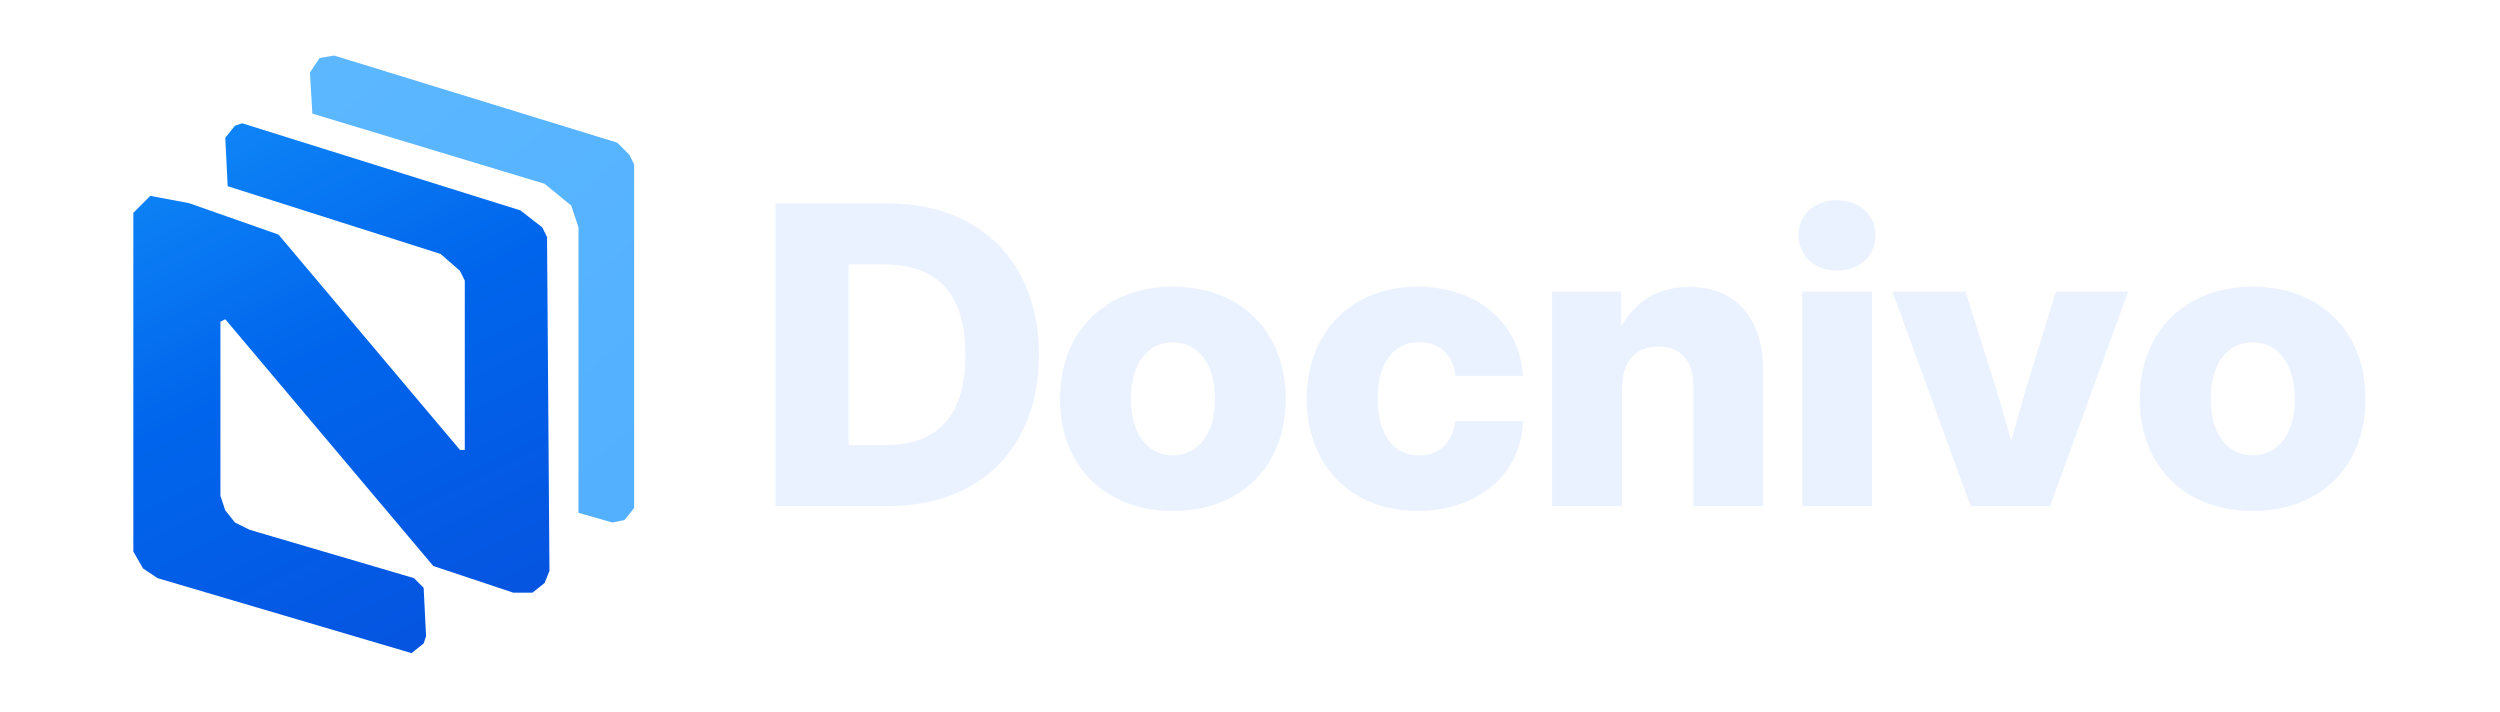
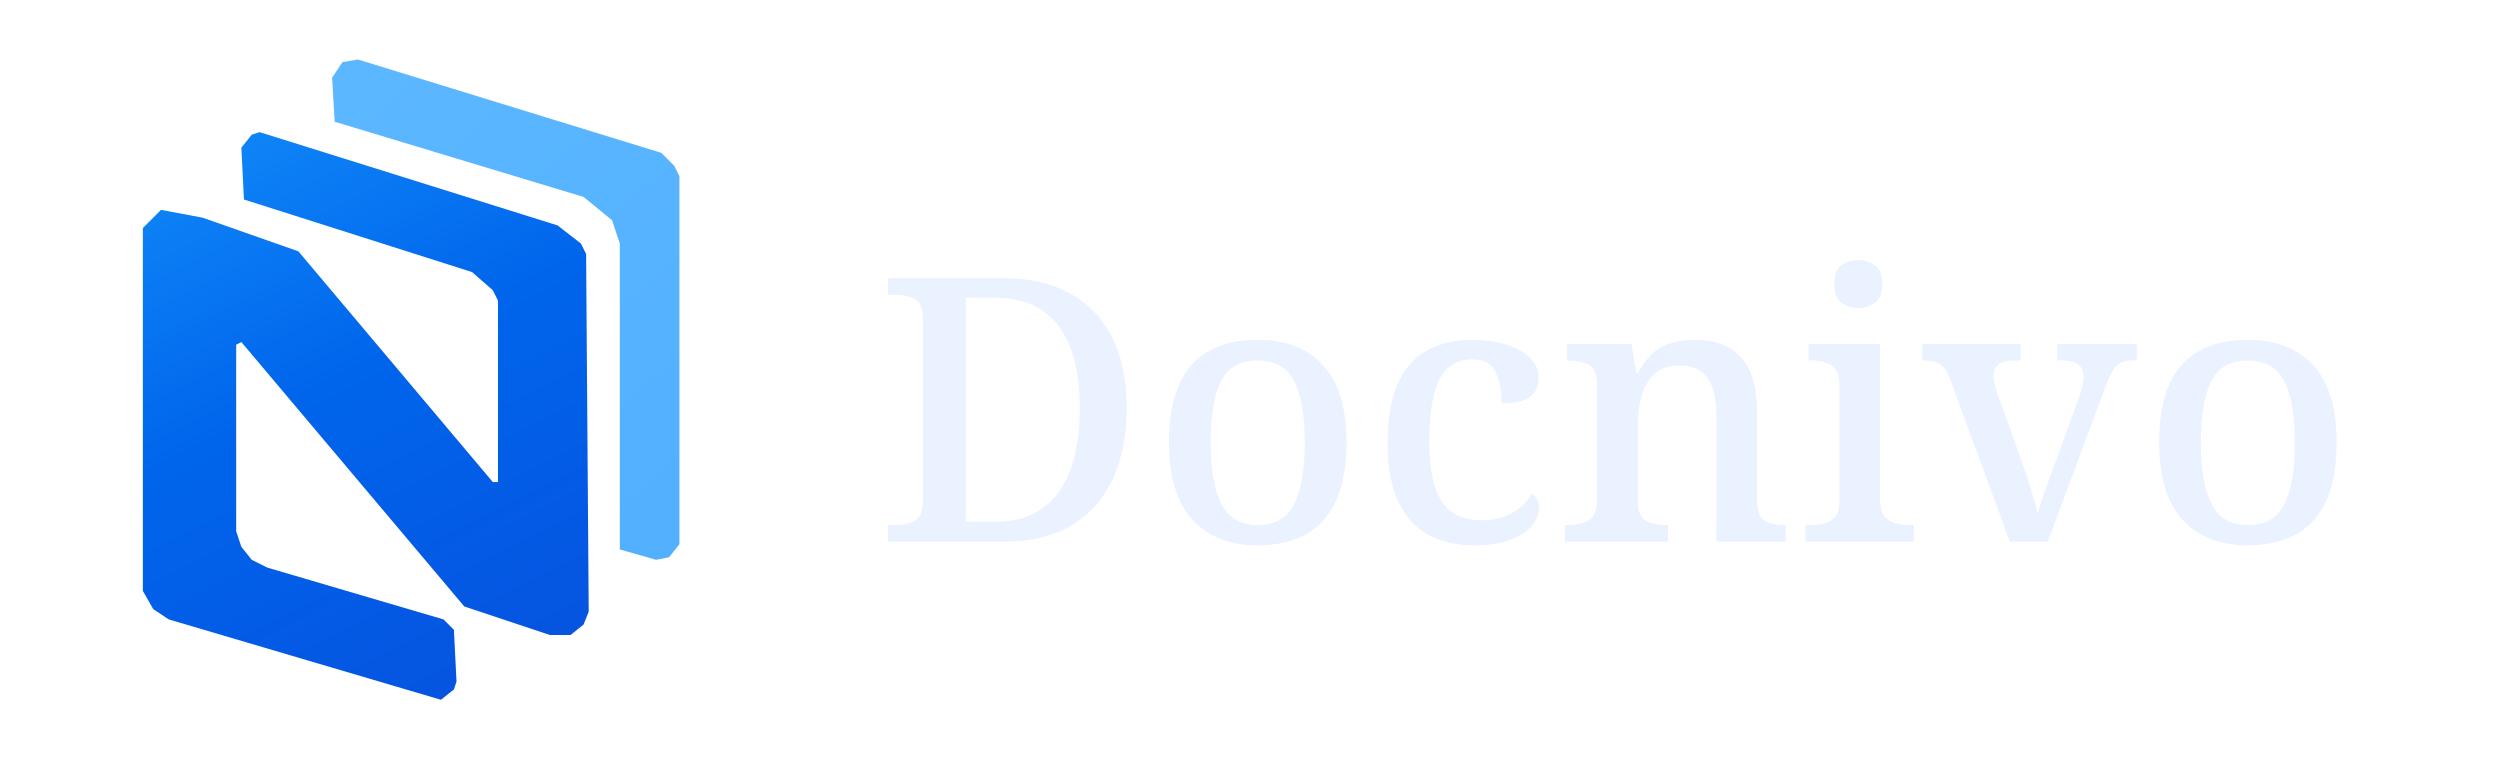
- <svg xmlns="http://www.w3.org/2000/svg" width="450" height="128" viewBox="0 0 450 128" role="img" aria-label="Docnivo logo">
+ <svg xmlns="http://www.w3.org/2000/svg" width="420" height="128" viewBox="0 0 420 128" role="img" aria-label="Docnivo horizontal logo">
  <defs>
    <linearGradient id="blueGradient" gradientUnits="userSpaceOnUse" x1="41.6" y1="0" x2="166.4" y2="248.0">
      <stop offset="0" stop-color="#128CF9" />
      <stop offset=".45" stop-color="#0065EC" />
      <stop offset="1" stop-color="#0751DE" />
    </linearGradient>
    <linearGradient id="cyanGradient" gradientUnits="userSpaceOnUse" x1="0" y1="0" x2="208.0" y2="248.0">
      <stop offset="0" stop-color="#5EB9FF" />
      <stop offset="1" stop-color="#50AEFF" />
    </linearGradient>
  </defs>
  <g transform="translate(24 10) scale(0.43548)">
    <path d="M77,1 L73,7 L74,24 L170,53 L181,62 L184,71 L184,189 L198,193 L203,192 L207,187 L207,45 L205,41 L200,36 L83,0 Z" fill="url(#cyanGradient)" />
    <path d="M45,28 L42,29 L38,34 L39,54 L127,82 L135,89 L137,93 L137,163 L135,163 L60,74 L23,61 L7,58 L0,65 L0,205 L4,212 L10,216 L115,247 L120,243 L121,240 L120,220 L116,216 L48,196 L42,193 L38,188 L36,182 L36,110 L38,109 L124,211 L157,222 L165,222 L170,218 L172,213 L171,75 L169,71 L160,64 Z" fill="url(#blueGradient)" />
  </g>
-   <g transform="translate(136.0707 91.0924) scale(0.03656194 -0.03656194)" fill="#EAF1FF">
-     <g transform="translate(0 0)">
-       <path d="M649 0C1107 0 1393 290 1393 745C1393 1200 1103 1490 649 1490H96V0ZM456 300V1190H627C901 1190 1031 1039 1031 745C1031 452 904 300 631 300Z" />
-     </g>
-     <g transform="translate(1445 0)">
-       <path d="M608 -24C939 -24 1163 193 1163 528C1163 861 939 1080 608 1080C277 1080 52 861 52 528C52 193 277 -24 608 -24ZM608 250C487 250 401 349 401 528C401 706 488 806 608 806C728 806 815 706 815 528C815 349 728 250 608 250Z" />
-     </g>
-     <g transform="translate(2660 0)">
-       <path d="M598 -24C897 -24 1109 160 1116 418H783C770 315 707 249 605 249C477 249 401 355 401 528C401 701 476 807 605 807C707 807 773 742 784 641H1116C1101 900 892 1080 598 1080C271 1080 52 856 52 528C52 199 271 -24 598 -24Z" />
-     </g>
-     <g transform="translate(3824 0)">
-       <path d="M440 574C440 718 510 785 619 785C728 785 791 717 791 592V0H1135V664C1135 924 1001 1079 772 1079C613 1079 506 1006 436 885V1056H96V0H440Z" />
-     </g>
-     <g transform="translate(5055 0)">
-       <path d="M96 0H440V1056H96ZM267 1159C378 1159 457 1232 457 1333C457 1434 378 1506 267 1506C157 1506 78 1434 78 1333C78 1232 157 1159 267 1159Z" />
-     </g>
-     <g transform="translate(5591 0)">
-       <path d="M389 0H780L1165 1056H809L659 570C635 486 612 403 589 320C566 403 542 486 517 570L364 1056H4Z" />
-     </g>
-     <g transform="translate(6761 0)">
-       <path d="M608 -24C939 -24 1163 193 1163 528C1163 861 939 1080 608 1080C277 1080 52 861 52 528C52 193 277 -24 608 -24ZM608 250C487 250 401 349 401 528C401 706 488 806 608 806C728 806 815 706 815 528C815 349 728 250 608 250Z" />
-     </g>
+   <g fill="#EAF1FF" aria-hidden="true">
+     <path d="M35 0V45H56Q87 45 108.5 57.0Q130 69 130 115V603Q130 646 108.0 657.5Q86 669 56 669H35V714H348Q505 714 593.5 623.0Q682 532 682 361Q682 252 644.5 170.5Q607 89 533.0 44.5Q459 0 348 0ZM325 54Q440 54 497.5 134.0Q555 214 555 361Q555 508 497.5 584.5Q440 661 326 661H246V54Z" transform="translate(147.000 91.000) scale(0.062 -0.062)" />
+     <path d="M292 -10Q181 -10 117.0 59.0Q53 128 53 269Q53 410 114.0 478.5Q175 547 295 547Q406 547 470.0 478.5Q534 410 534 269Q534 128 472.5 59.0Q411 -10 292 -10ZM294 45Q364 45 392.5 102.0Q421 159 421 269Q421 380 392.0 435.5Q363 491 293 491Q223 491 194.5 435.5Q166 380 166 269Q166 159 195.0 102.0Q224 45 294 45Z" transform="translate(193.100 91.000) scale(0.062 -0.062)" />
+     <path d="M286 -10Q218 -10 165.5 17.5Q113 45 83.0 105.5Q53 166 53 265Q53 373 83.0 434.0Q113 495 165.0 521.0Q217 547 282 547Q330 547 371.0 535.0Q412 523 437.0 500.0Q462 477 462 444Q462 410 439.0 392.5Q416 375 362 375Q362 423 346.0 458.5Q330 494 283 494Q247 494 220.5 474.0Q194 454 180.0 404.5Q166 355 166 266Q166 161 199.0 109.5Q232 58 308 58Q356 58 391.5 78.5Q427 99 444 131Q463 117 463 90Q463 66 443.5 43.0Q424 20 385.0 5.0Q346 -10 286 -10Z" transform="translate(229.841 91.000) scale(0.062 -0.062)" />
+     <path d="M26 0V45H32Q66 45 89.5 57.5Q113 70 113 116V424Q113 467 90.5 479.0Q68 491 35 491H31V536H206L219 458H224Q255 514 293.0 530.5Q331 547 379 547Q458 547 502.0 500.5Q546 454 546 352V117Q546 70 565.5 57.5Q585 45 619 45H624V0H436V341Q436 406 413.5 441.5Q391 477 335 477Q293 477 268.5 454.5Q244 432 233.5 395.5Q223 359 223 317V111Q223 68 245.5 56.5Q268 45 301 45H305V0Z" transform="translate(261.316 91.000) scale(0.062 -0.062)" />
+     <path d="M164 633Q136 633 117.5 648.0Q99 663 99 698Q99 734 117.5 748.5Q136 763 164 763Q190 763 209.5 748.5Q229 734 229 698Q229 663 209.5 648.0Q190 633 164 633ZM21 0V45H34Q54 45 72.0 49.5Q90 54 101.5 68.0Q113 82 113 111V425Q113 454 101.5 468.0Q90 482 72.0 486.5Q54 491 34 491H29V536H223V115Q223 84 234.5 69.5Q246 55 264.0 50.0Q282 45 302 45H315V0Z" transform="translate(302.025 91.000) scale(0.062 -0.062)" />
+     <path d="M79 439Q68 470 51.5 480.5Q35 491 3 491V536H269V491H248Q196 491 196 447Q196 438 198.5 428.5Q201 419 204 408L272 219Q285 184 297.0 143.0Q309 102 316 76Q321 98 334.5 135.5Q348 173 360 205L431 401Q440 428 440 447Q440 491 382 491H369V536H584V491H570Q543 491 529.0 476.5Q515 462 497 414L343 0H240Z" transform="translate(322.766 91.000) scale(0.062 -0.062)" />
+     <path d="M292 -10Q181 -10 117.0 59.0Q53 128 53 269Q53 410 114.0 478.5Q175 547 295 547Q406 547 470.0 478.5Q534 410 534 269Q534 128 472.5 59.0Q411 -10 292 -10ZM294 45Q364 45 392.5 102.0Q421 159 421 269Q421 380 392.0 435.5Q363 491 293 491Q223 491 194.5 435.5Q166 380 166 269Q166 159 195.0 102.0Q224 45 294 45Z" transform="translate(359.444 91.000) scale(0.062 -0.062)" />
  </g>
</svg>
